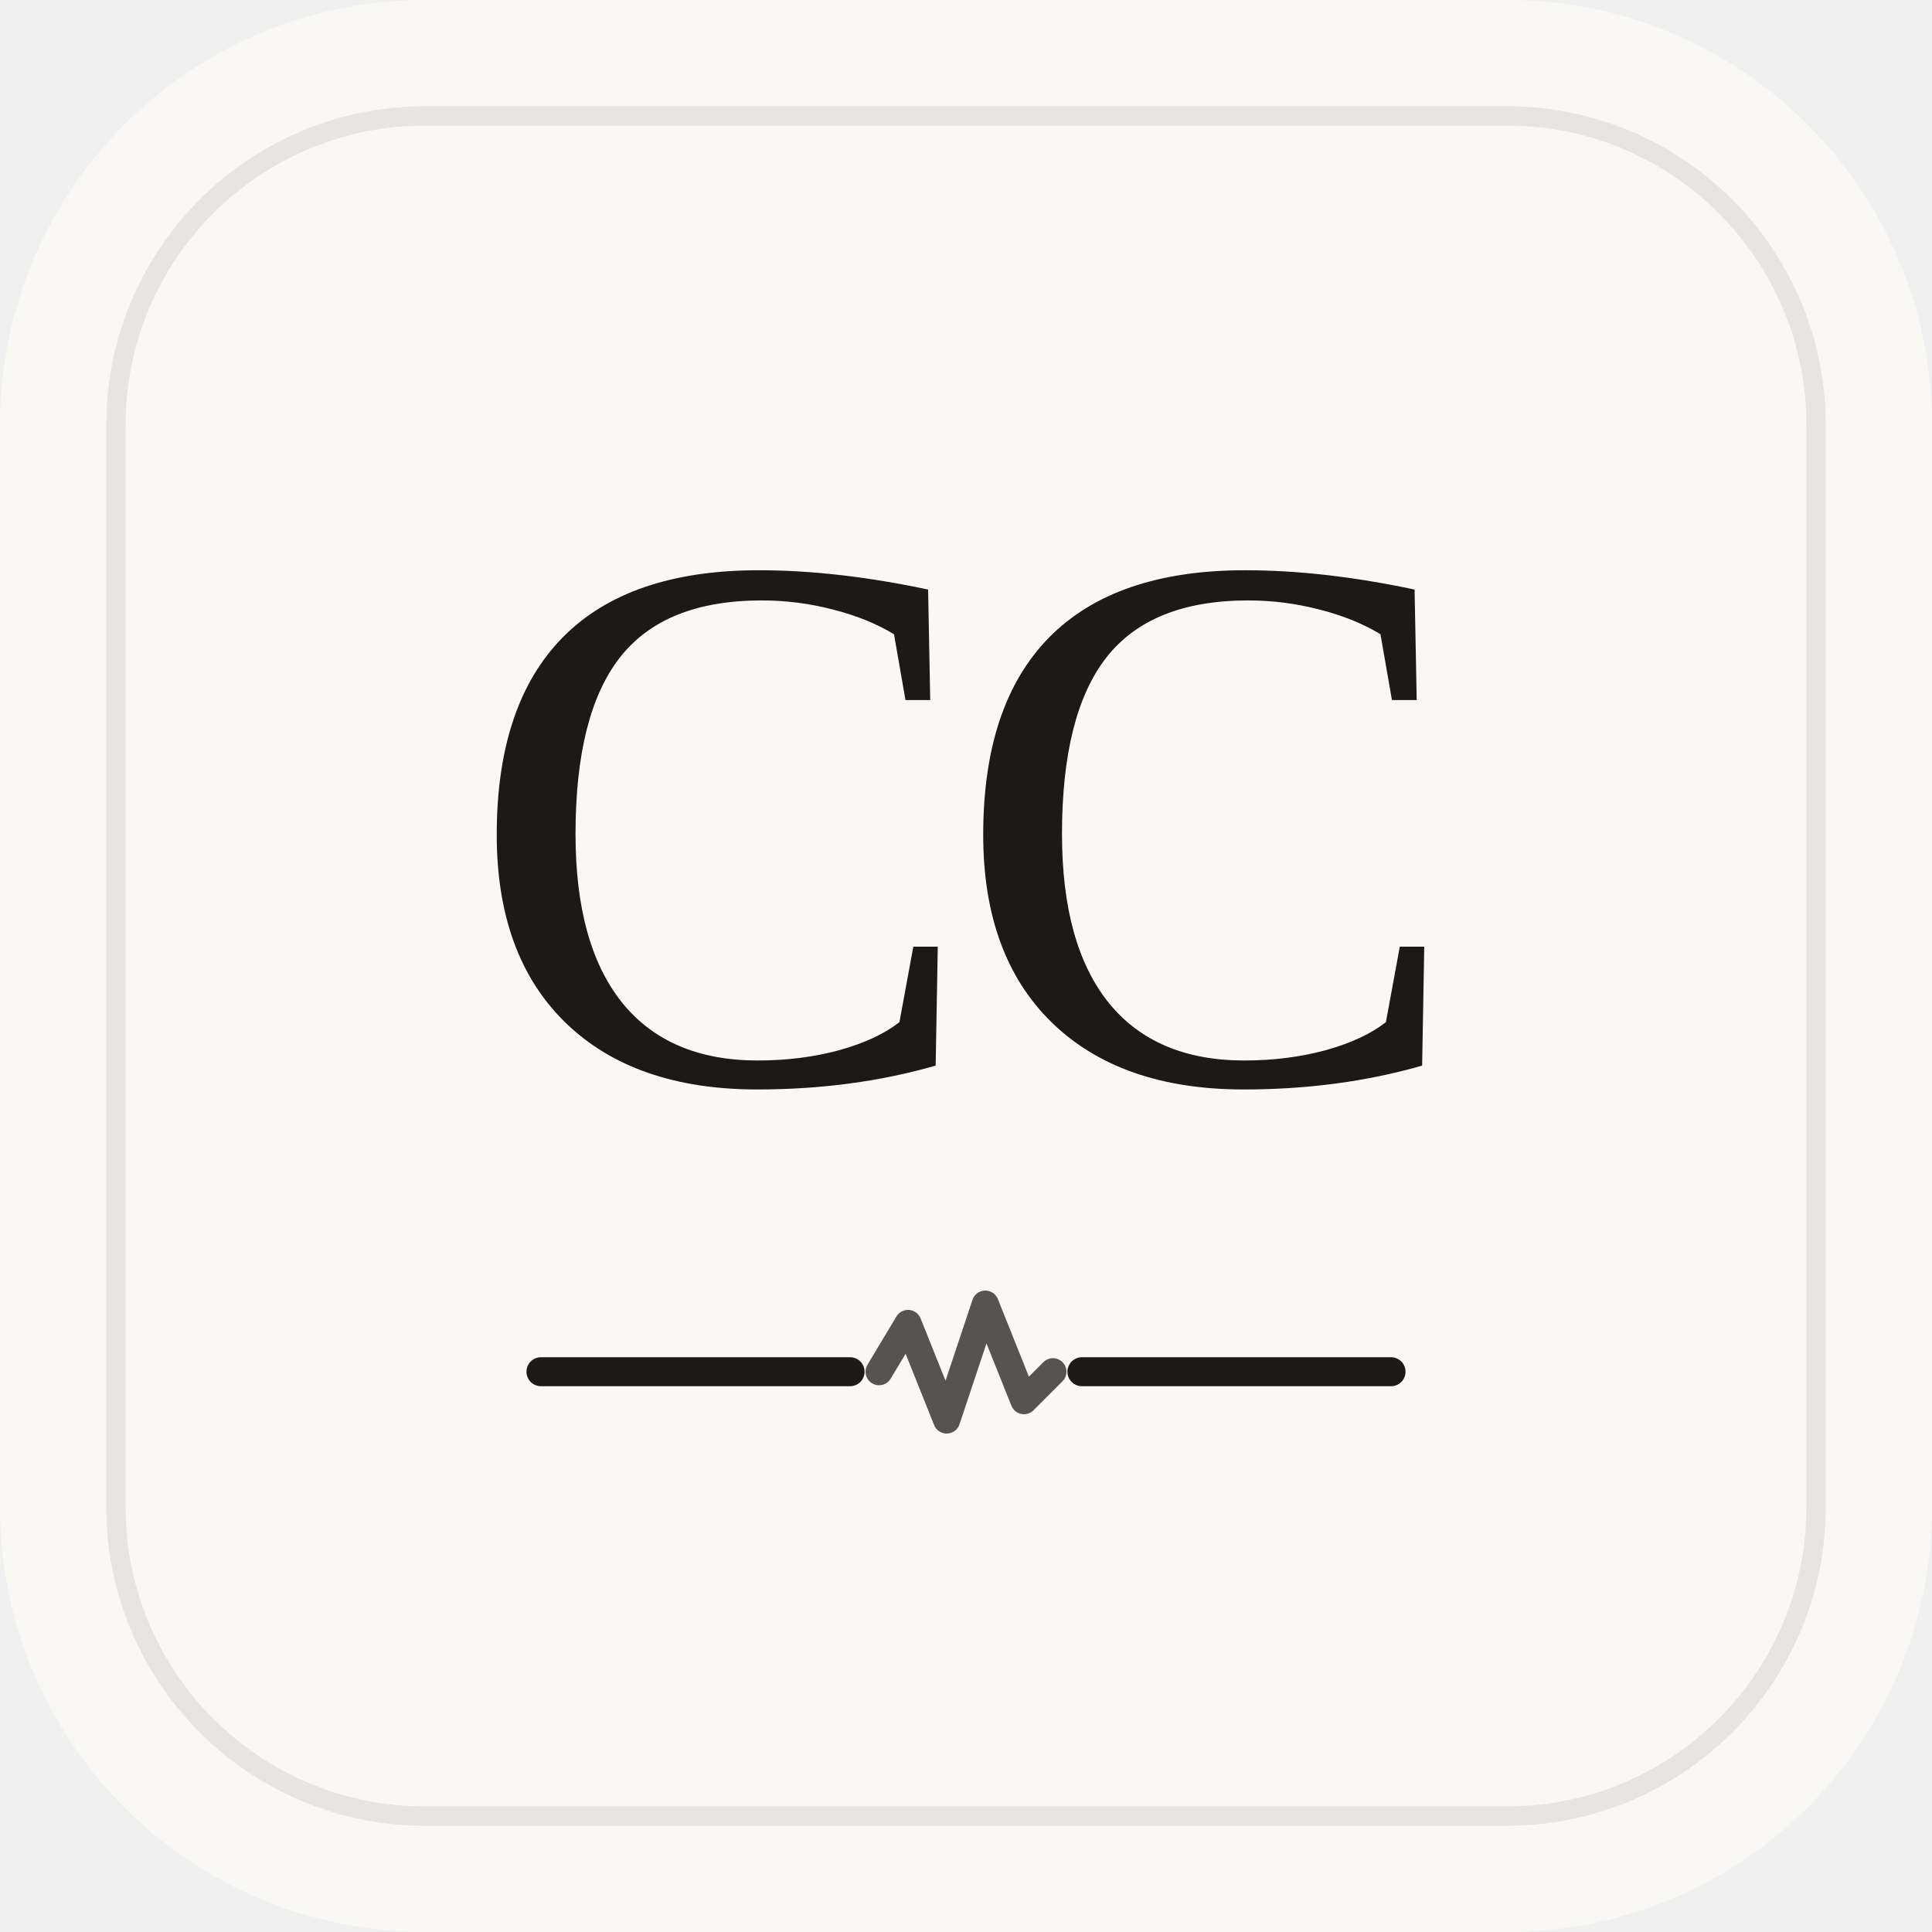
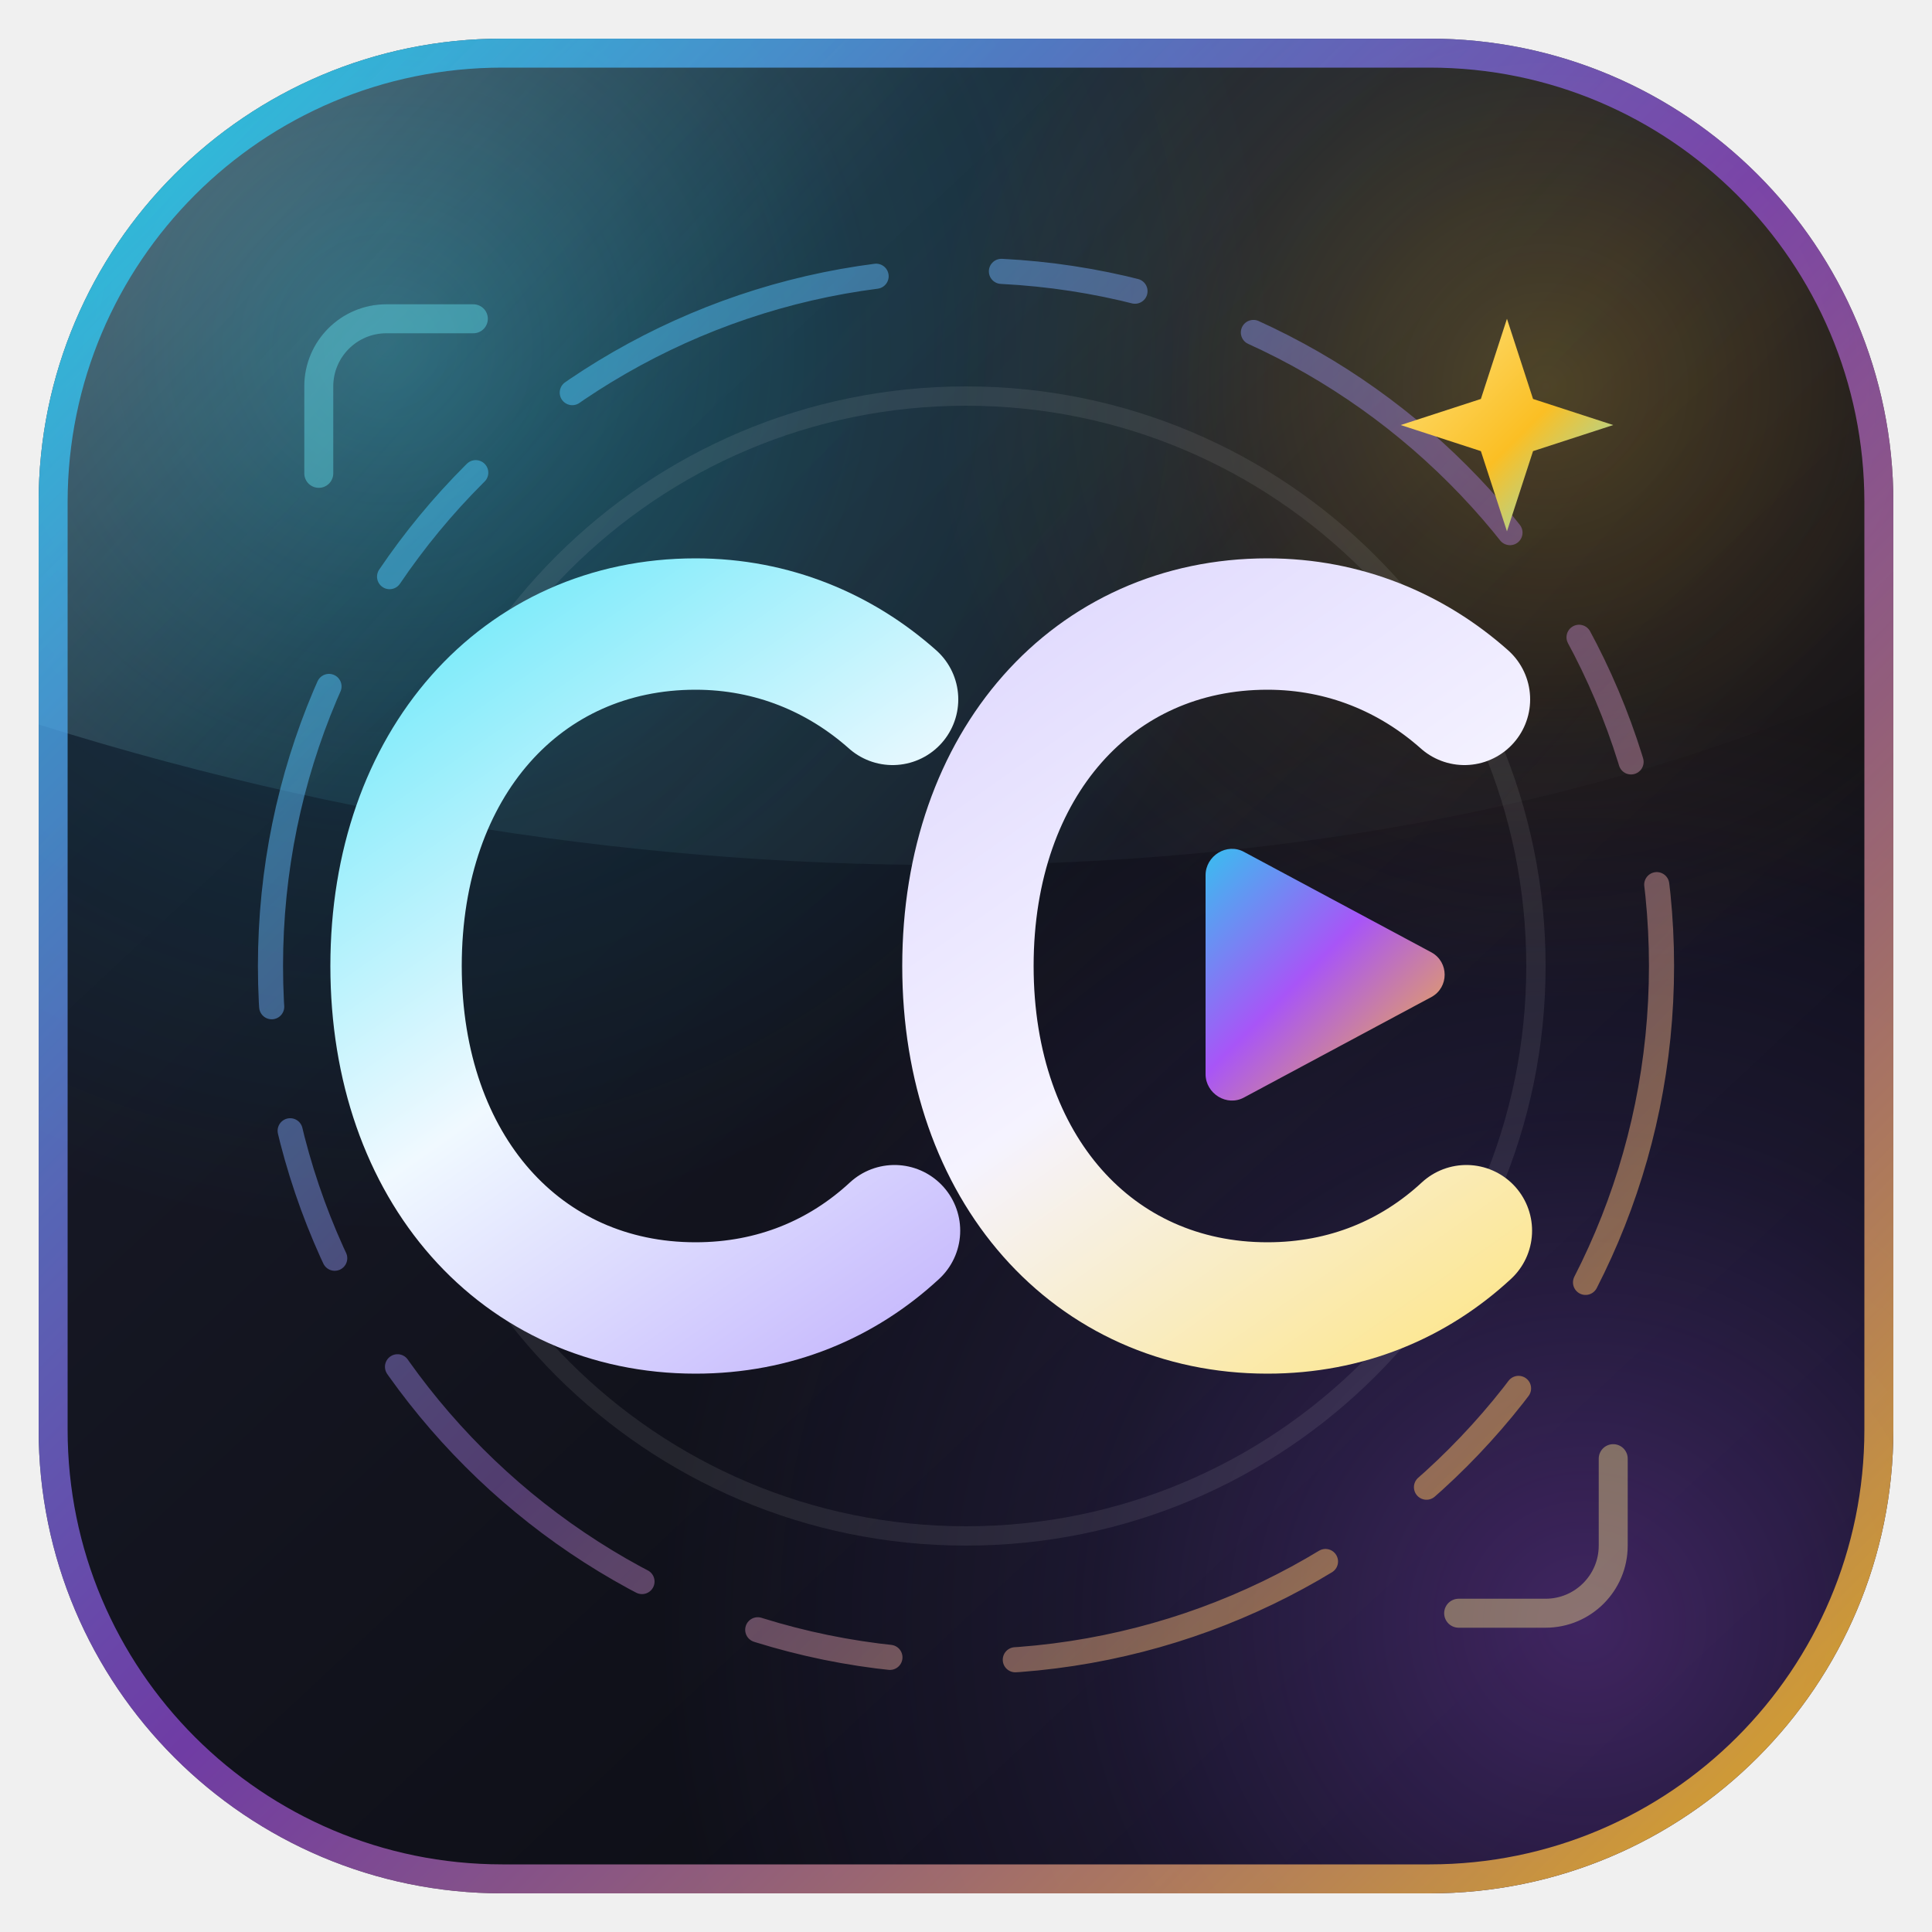
<svg xmlns="http://www.w3.org/2000/svg" viewBox="0 0 100 100" fill="none">
-   <rect width="100" height="100" rx="22" fill="#FAF8F5" />
-   <rect x="6" y="6" width="88" height="88" rx="16" stroke="#E7E5E4" stroke-width="1" />
-   <text x="50" y="56" text-anchor="middle" fill="#1C1917" font-family="Georgia, 'Times New Roman', serif" font-size="40" letter-spacing="-1.5">CC</text>
-   <line x1="28" y1="71" x2="44" y2="71" stroke="#1C1917" stroke-width="1.5" stroke-linecap="round" />
-   <polyline points="45.5,71 47,68.5 49,73.5 51,67.5 53,72.5 54.5,71" stroke="#57534E" stroke-width="1.4" stroke-linecap="round" stroke-linejoin="round" />
-   <line x1="56" y1="71" x2="72" y2="71" stroke="#1C1917" stroke-width="1.5" stroke-linecap="round" />
+   <defs>
+     <linearGradient id="cc-bg" x1="8" y1="6" x2="92" y2="96" gradientUnits="userSpaceOnUse">
+       <stop offset="0%" stop-color="#1B1E2E" />
+       <stop offset="50%" stop-color="#12131D" />
+       <stop offset="100%" stop-color="#090A10" />
+     </linearGradient>
+     <linearGradient id="cc-sheen" x1="10" y1="4" x2="74" y2="62" gradientUnits="userSpaceOnUse">
+       <stop offset="0%" stop-color="#FFFFFF" stop-opacity="0.24" />
+       <stop offset="35%" stop-color="#67E8F9" stop-opacity="0.09" />
+       <stop offset="100%" stop-color="#FFFFFF" stop-opacity="0" />
+     </linearGradient>
+     <linearGradient id="cc-rim" x1="6" y1="6" x2="94" y2="94" gradientUnits="userSpaceOnUse">
+       <stop offset="0%" stop-color="#22D3EE" stop-opacity="0.82" />
+       <stop offset="50%" stop-color="#A855F7" stop-opacity="0.62" />
+       <stop offset="100%" stop-color="#FBBF24" stop-opacity="0.82" />
+     </linearGradient>
+     <linearGradient id="cc-aperture" x1="16" y1="16" x2="84" y2="84" gradientUnits="userSpaceOnUse">
+       <stop offset="0%" stop-color="#22D3EE" stop-opacity="0.72" />
+       <stop offset="52%" stop-color="#C084FC" stop-opacity="0.45" />
+       <stop offset="100%" stop-color="#FBBF24" stop-opacity="0.72" />
+     </linearGradient>
+     <linearGradient id="cc-left" x1="20" y1="30" x2="48" y2="70" gradientUnits="userSpaceOnUse">
+       <stop offset="0%" stop-color="#67E8F9" />
+       <stop offset="52%" stop-color="#F0F9FF" />
+       <stop offset="100%" stop-color="#C4B5FD" />
+     </linearGradient>
+     <linearGradient id="cc-right" x1="49" y1="30" x2="77" y2="70" gradientUnits="userSpaceOnUse">
+       <stop offset="0%" stop-color="#DDD6FE" />
+       <stop offset="52%" stop-color="#F5F3FF" />
+       <stop offset="100%" stop-color="#FDE68A" />
+     </linearGradient>
+     <linearGradient id="cc-accent" x1="61" y1="43" x2="75" y2="57" gradientUnits="userSpaceOnUse">
+       <stop offset="0%" stop-color="#22D3EE" />
+       <stop offset="50%" stop-color="#A855F7" />
+       <stop offset="100%" stop-color="#FBBF24" />
+     </linearGradient>
+     <linearGradient id="cc-sparkle" x1="72" y1="16" x2="84" y2="28" gradientUnits="userSpaceOnUse">
+       <stop offset="0%" stop-color="#FDE68A" />
+       <stop offset="55%" stop-color="#FBBF24" />
+       <stop offset="100%" stop-color="#67E8F9" />
+     </linearGradient>
+     <radialGradient id="cc-glow-cyan" cx="20" cy="18" r="46" gradientUnits="userSpaceOnUse">
+       <stop offset="0%" stop-color="#22D3EE" stop-opacity="0.32" />
+       <stop offset="55%" stop-color="#06B6D4" stop-opacity="0.1" />
+       <stop offset="100%" stop-color="#06B6D4" stop-opacity="0" />
+     </radialGradient>
+     <radialGradient id="cc-glow-violet" cx="82" cy="84" r="48" gradientUnits="userSpaceOnUse">
+       <stop offset="0%" stop-color="#A855F7" stop-opacity="0.34" />
+       <stop offset="55%" stop-color="#8B5CF6" stop-opacity="0.1" />
+       <stop offset="100%" stop-color="#8B5CF6" stop-opacity="0" />
+     </radialGradient>
+     <radialGradient id="cc-glow-gold" cx="80" cy="20" r="32" gradientUnits="userSpaceOnUse">
+       <stop offset="0%" stop-color="#FBBF24" stop-opacity="0.24" />
+       <stop offset="60%" stop-color="#F59E0B" stop-opacity="0.06" />
+       <stop offset="100%" stop-color="#F59E0B" stop-opacity="0" />
+     </radialGradient>
+     <clipPath id="cc-clip">
+       <rect x="2" y="2" width="96" height="96" rx="24" />
+     </clipPath>
+   </defs>
+   <g clip-path="url(#cc-clip)">
+     <rect x="2" y="2" width="96" height="96" rx="24" fill="url(#cc-bg)" />
+     <rect x="2" y="2" width="96" height="96" fill="url(#cc-glow-cyan)" />
+     <rect x="2" y="2" width="96" height="96" fill="url(#cc-glow-violet)" />
+     <rect x="2" y="2" width="96" height="96" fill="url(#cc-glow-gold)" />
+     <path d="M2 26C2 12.745 12.745 2 26 2H74C87.255 2 98 12.745 98 26V35C73 46.5 37 48.5 2 37.5V26Z" fill="url(#cc-sheen)" />
+     <circle cx="50" cy="50" r="36" stroke="url(#cc-aperture)" stroke-width="1.3" stroke-dasharray="17 6.5 7 6.5" stroke-linecap="round" opacity="0.82" />
+     <circle cx="50" cy="50" r="29.5" stroke="#FFFFFF" stroke-opacity="0.08" stroke-width="1" />
+     <path d="M16.5 24.5V20C16.5 18.067 18.067 16.5 20 16.5H24.5" stroke="#67E8F9" stroke-opacity="0.4" stroke-width="1.5" stroke-linecap="round" />
+     <path d="M83.5 75.5V80C83.5 81.933 81.933 83.5 80 83.5H75.5" stroke="#FDE68A" stroke-opacity="0.4" stroke-width="1.5" stroke-linecap="round" />
+     <path d="M46.2 36.2C43.5 33.8 40 32.3 36 32.3C27 32.3 20.5 39.5 20.5 50C20.5 60.5 27 67.7 36 67.7C40.1 67.7 43.6 66.2 46.3 63.7" stroke="url(#cc-left)" stroke-width="6.8" stroke-linecap="round" />
+     <path d="M75.8 36.2C73.1 33.8 69.6 32.3 65.6 32.3C56.6 32.3 50.1 39.5 50.1 50C50.1 60.5 56.6 67.7 65.6 67.7C69.7 67.7 73.2 66.2 75.9 63.7" stroke="url(#cc-right)" stroke-width="6.8" stroke-linecap="round" />
+     <path d="M64.4 44.1L74.1 49.3C75 49.8 75 51.1 74.1 51.6L64.4 56.8C63.5 57.3 62.4 56.6 62.4 55.6V45.3C62.4 44.3 63.5 43.6 64.4 44.1Z" fill="url(#cc-accent)" />
+     <path d="M78 16.5L79.35 20.65L83.5 22L79.35 23.35L78 27.5L76.65 23.35L72.5 22L76.65 20.65L78 16.5Z" fill="url(#cc-sparkle)" />
+   </g>
+   <rect x="2.75" y="2.75" width="94.5" height="94.5" rx="23.25" stroke="url(#cc-rim)" stroke-width="1.5" />
</svg>
